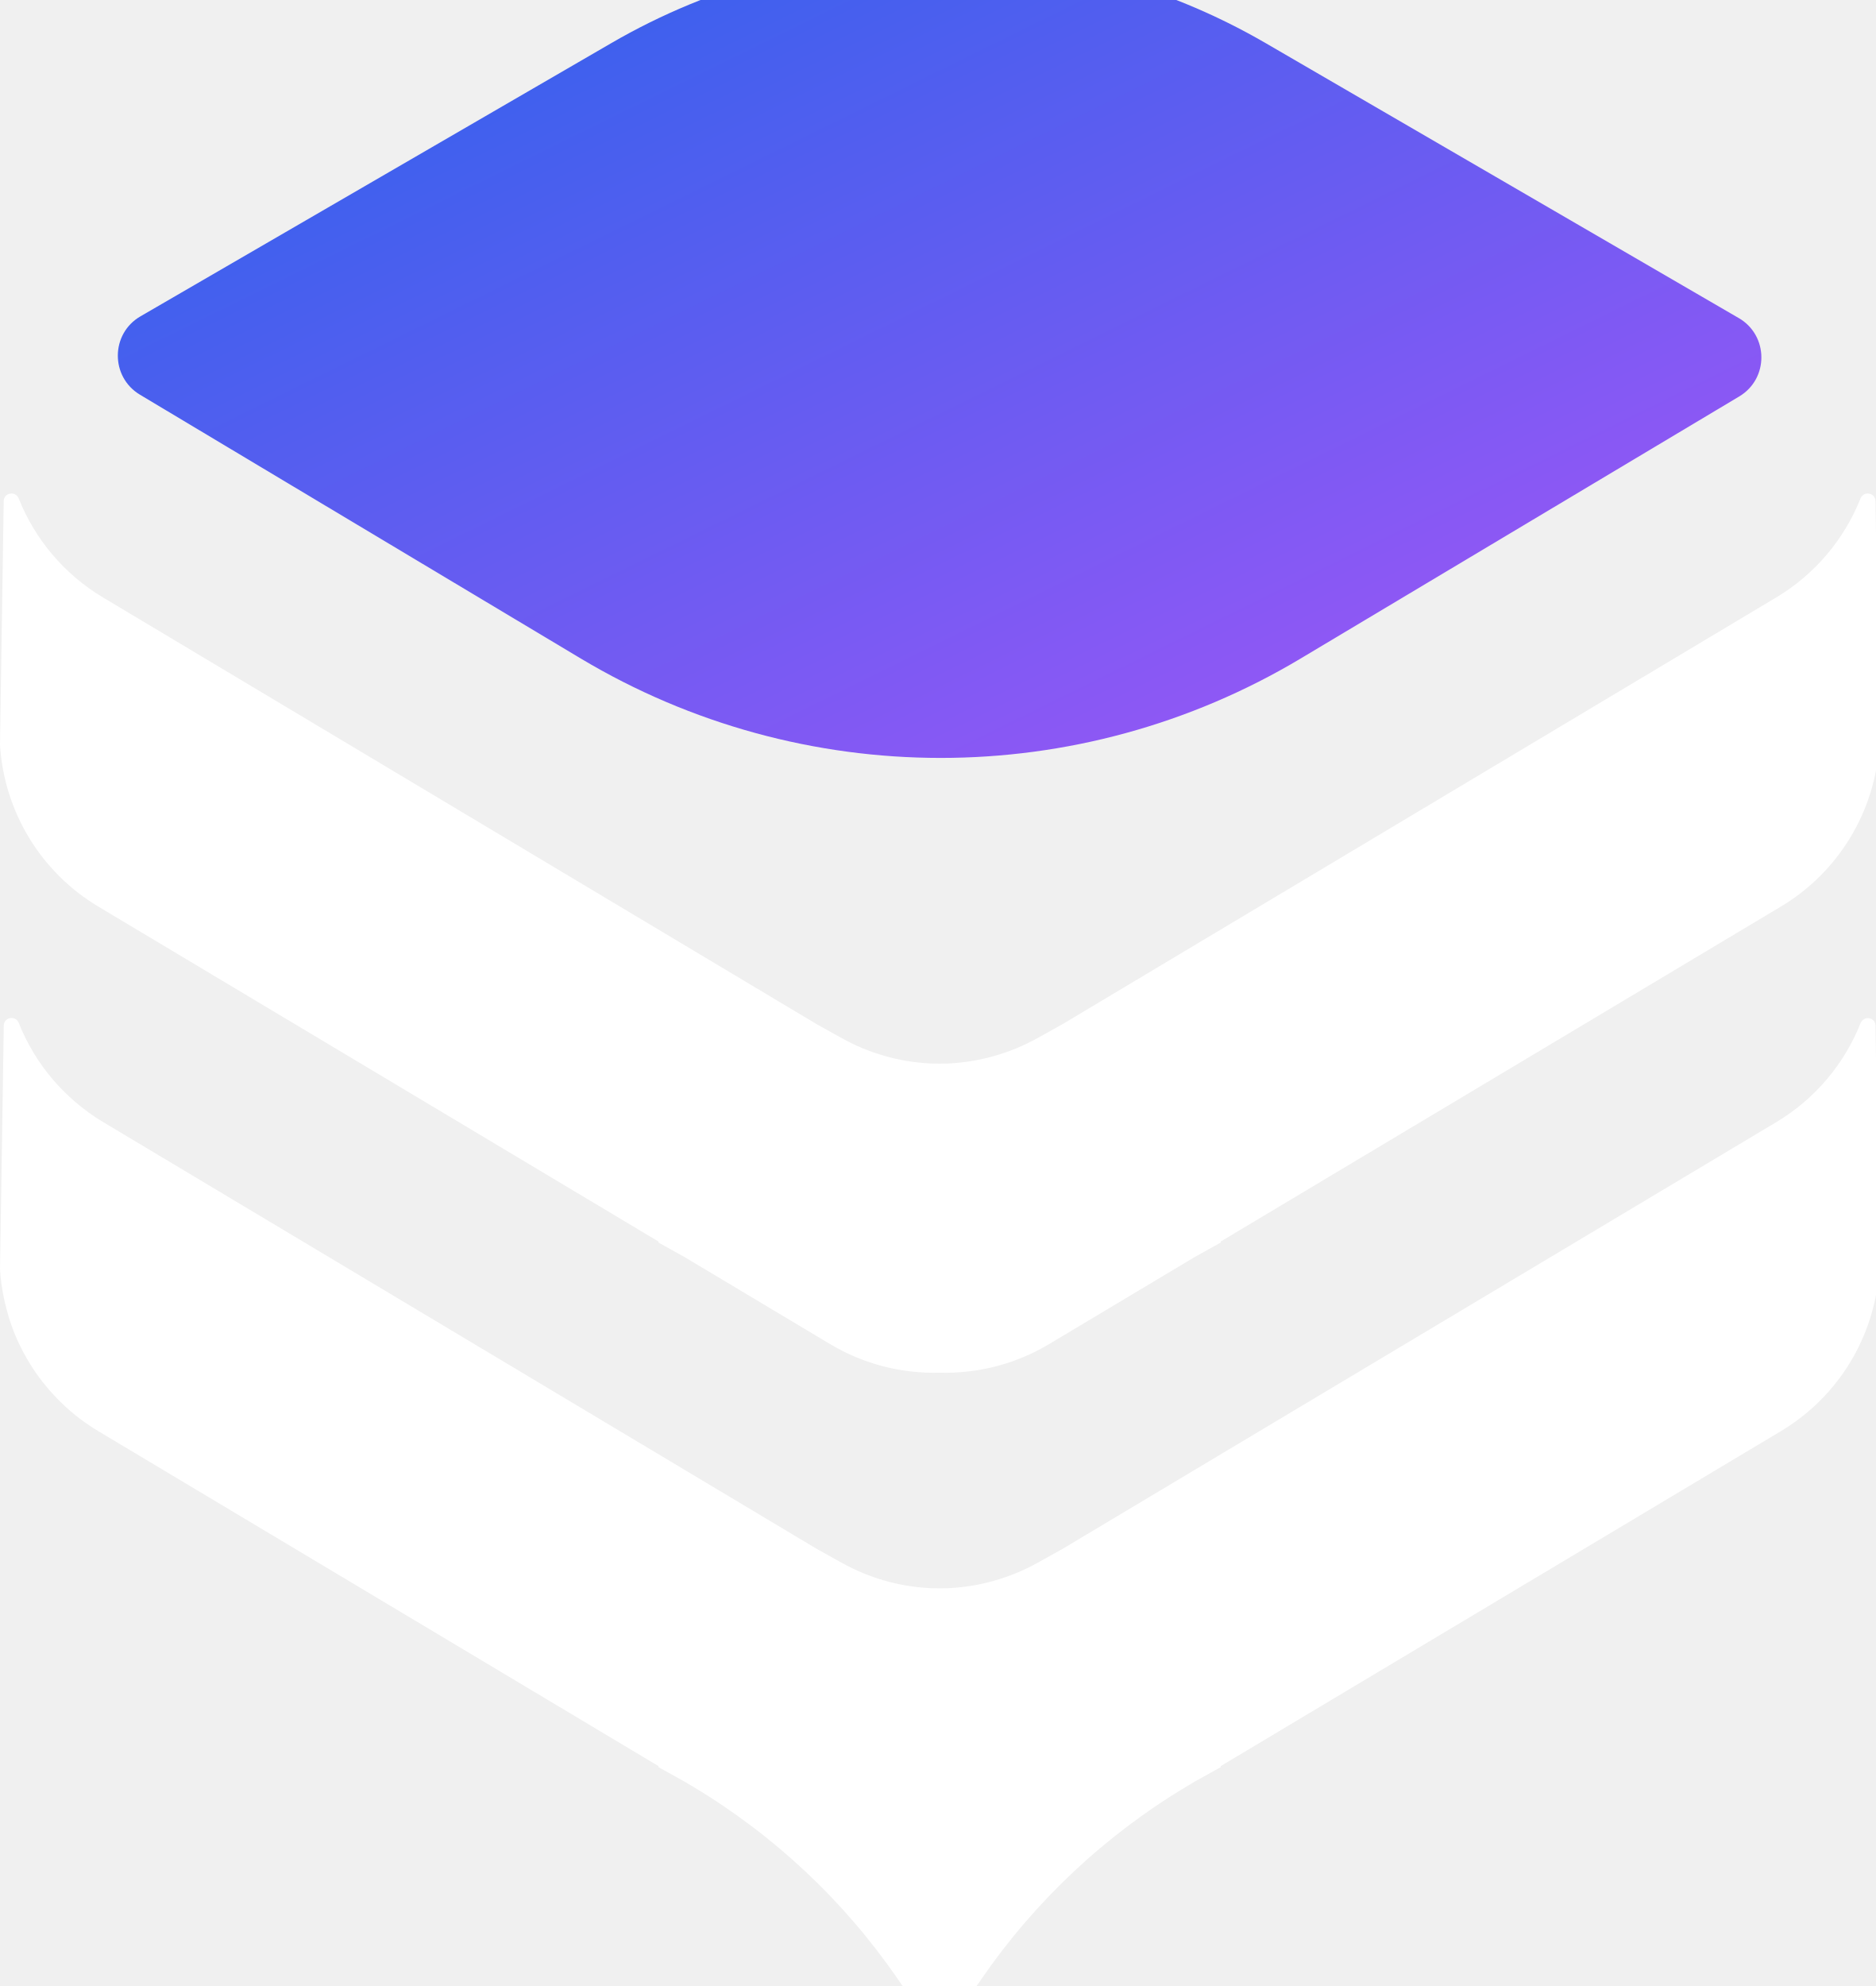
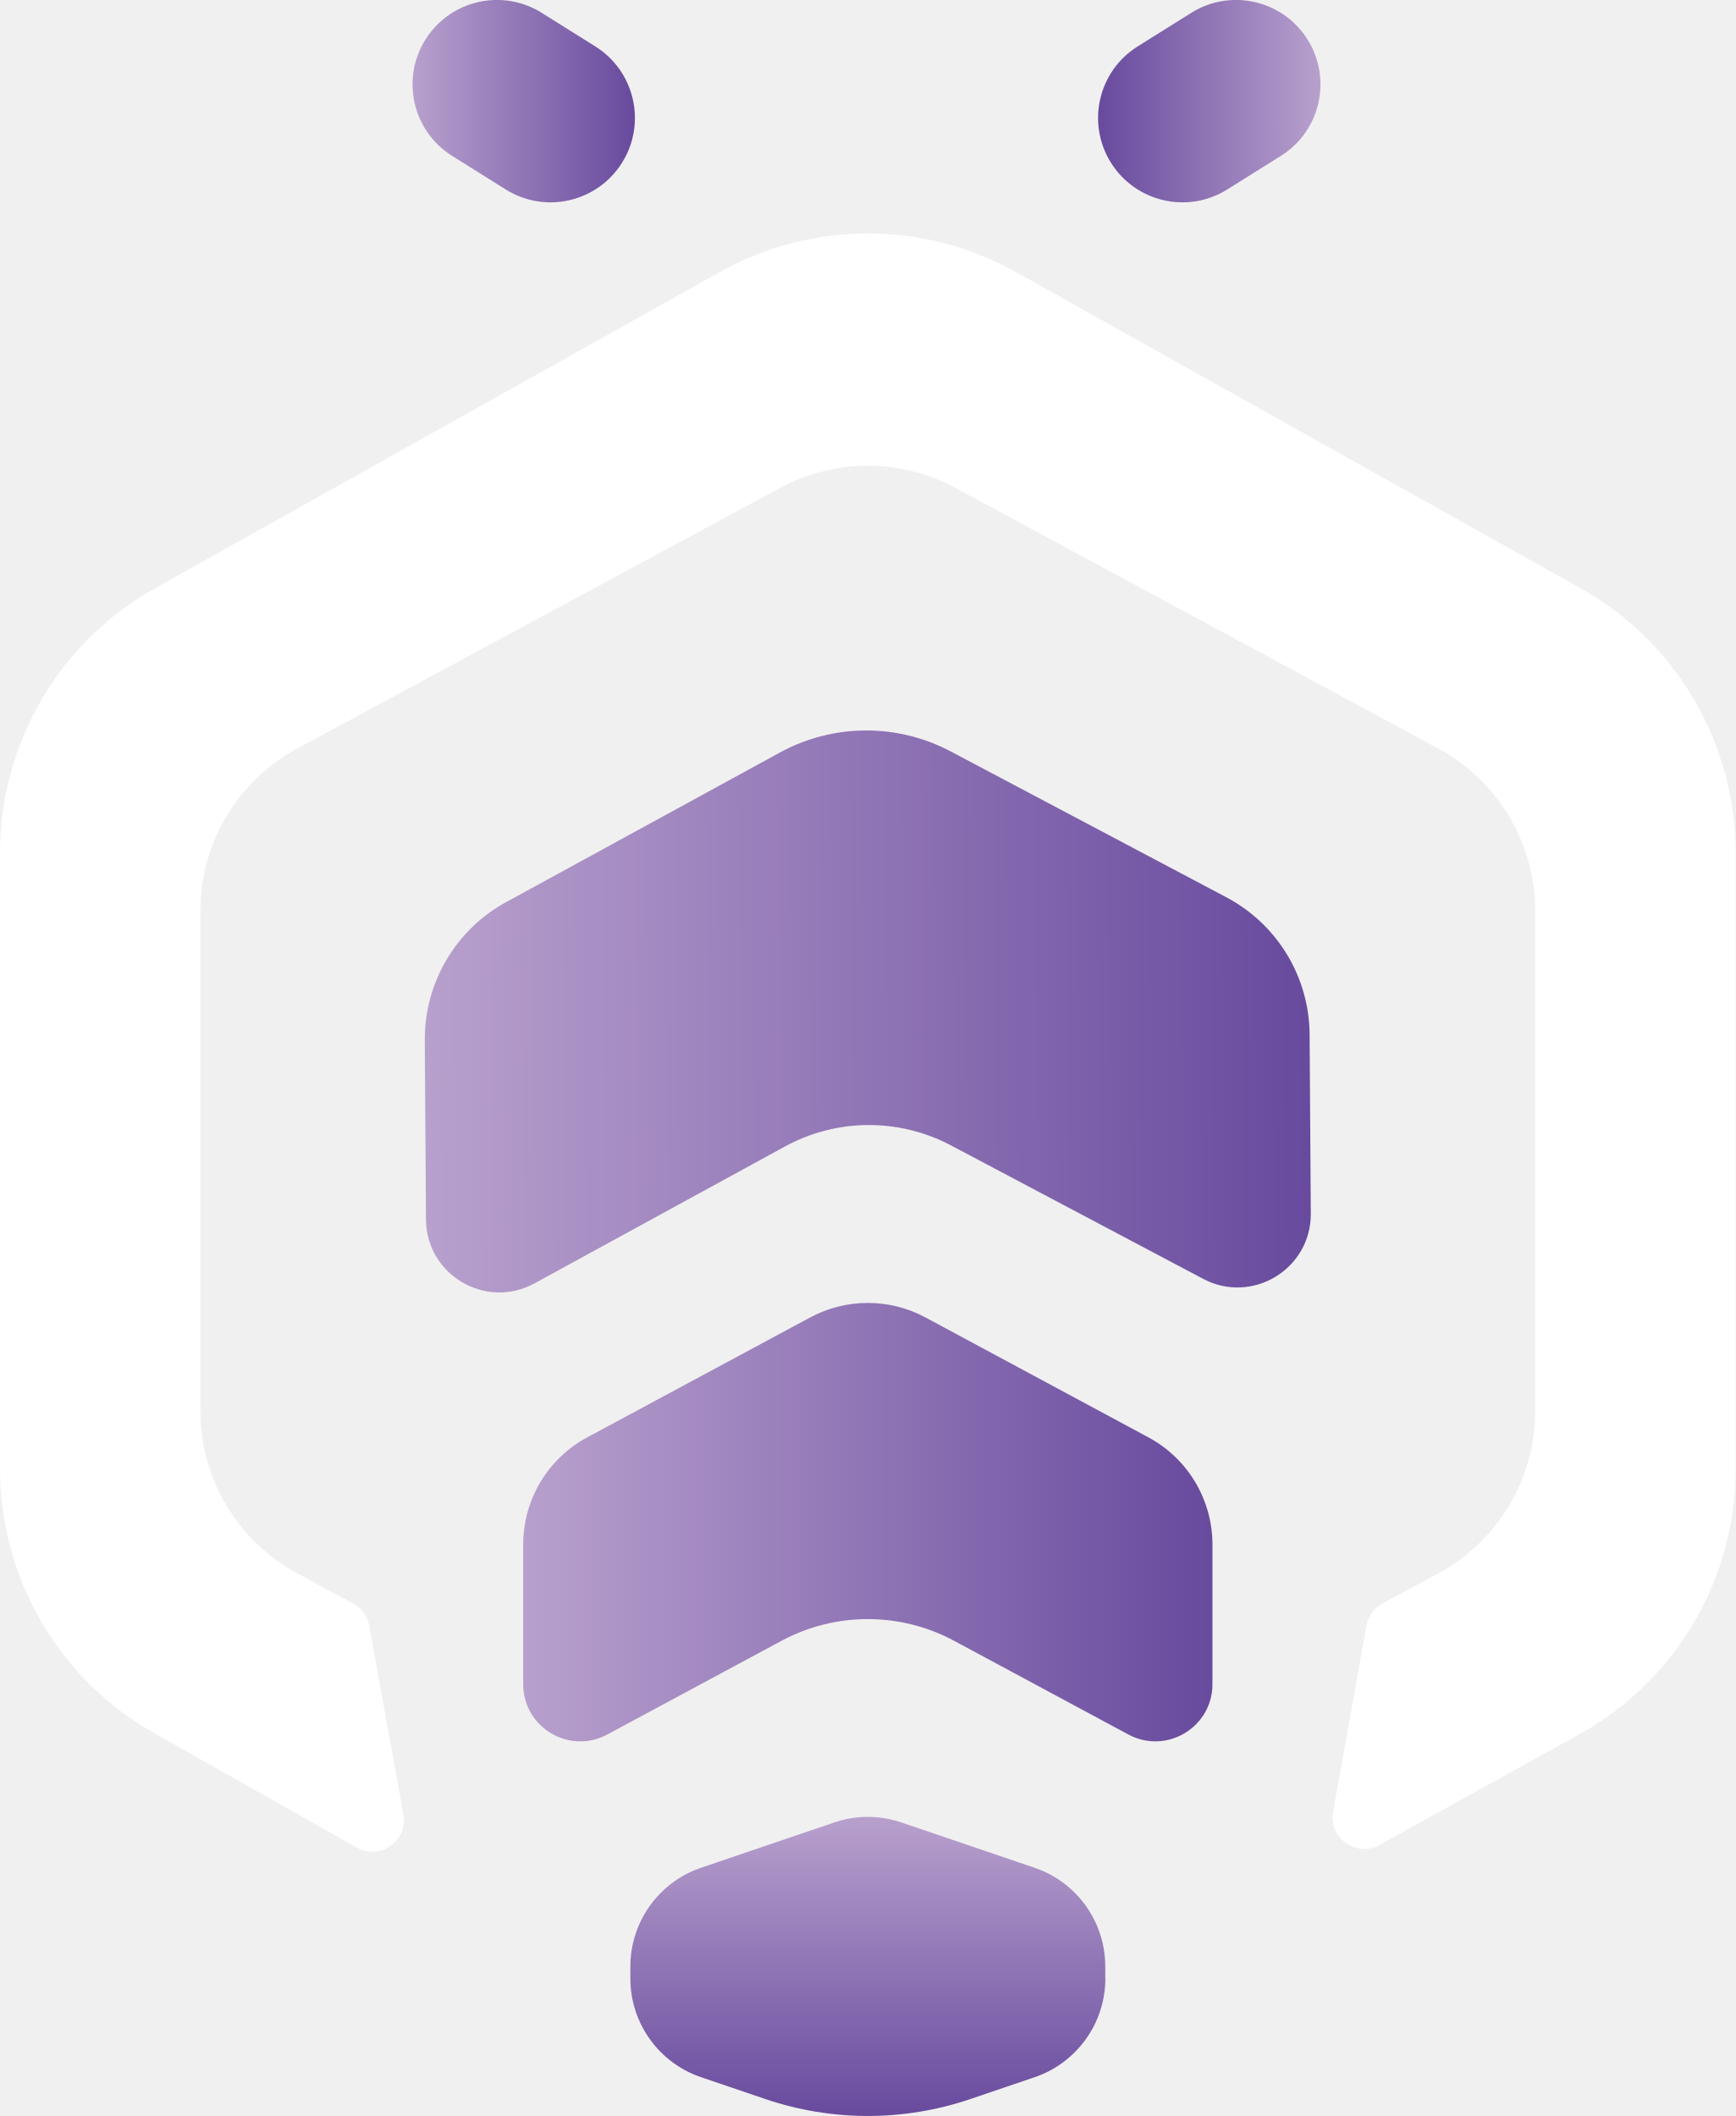
- <svg xmlns="http://www.w3.org/2000/svg" viewBox="0 50 324 343" fill="none">
+ <svg xmlns="http://www.w3.org/2000/svg" xmlns:xlink="http://www.w3.org/1999/xlink" id="Layer_2" data-name="Layer 2" viewBox="0 0 376.44 458.95">
  <defs>
-     <linearGradient id="hm-head-dark" x1="0" y1="0" x2="1" y2="1">
-       <stop offset="0%" stop-color="#2563eb" />
-       <stop offset="100%" stop-color="#a855f7" />
+     <style>
+       .cls-1 { fill: url(#bh-d-2); }
+       .cls-2 { fill: #fff; }
+       .cls-3 { fill: url(#bh-d-4); }
+       .cls-4 { fill: url(#bh-d-3); }
+       .cls-5 { fill: url(#bh-d-5); }
+       .cls-6 { fill: url(#bh-d-1); }
+     </style>
+     <linearGradient id="bh-d-1" x1="90.94" y1="261.83" x2="155.8" y2="261.83" gradientTransform="translate(450.05 303.14) rotate(90)" gradientUnits="userSpaceOnUse">
+       <stop offset="0" stop-color="#b8a0cd" />
+       <stop offset="1" stop-color="#684a9e" />
    </linearGradient>
+     <linearGradient id="bh-d-2" x1="113.47" y1="330.15" x2="262.97" y2="330.15" gradientTransform="matrix(1,0,0,1,0,0)" xlink:href="#bh-d-1" />
+     <linearGradient id="bh-d-3" x1="92" y1="219.11" x2="283.91" y2="219.11" gradientTransform="translate(-1.38 1.28) rotate(-.39)" xlink:href="#bh-d-1" />
+     <linearGradient id="bh-d-4" x1="89.48" y1="21.95" x2="137.72" y2="21.95" gradientTransform="matrix(1,0,0,1,0,0)" xlink:href="#bh-d-1" />
+     <linearGradient id="bh-d-5" x1="136.24" y1="21.95" x2="184.48" y2="21.95" gradientTransform="translate(422.63) rotate(-180) scale(1 -1)" xlink:href="#bh-d-1" />
  </defs>
-   <path fill="#ffffff" d="M323.98,136.55c-.02-1.47-2.04-1.83-2.59-.46-2.8,7.03-7.85,13.08-14.55,17.09l-123.27,73.69-4.35,2.42c-4.73,2.63-9.91,4.08-15.13,4.37-.13,0-.25.01-.38.02-.47.02-.93.02-1.4.02-.47,0-.93,0-1.4-.02-.13,0-.25-.01-.38-.02-5.23-.28-10.41-1.73-15.13-4.37l-4.35-2.42L17.78,153.18c-6.7-4.01-11.75-10.06-14.55-17.09-.55-1.37-2.57-1.01-2.59.46l-.64,42.1c.7,11.48,7.01,21.96,16.98,27.92l96.77,57.85v.18l4.53,2.52,25.12,15.02c5.81,3.48,12.37,5.11,18.91,4.94,6.54.17,13.1-1.46,18.91-4.94l25.12-15.02,4.53-2.52v-.18l96.77-57.85c9.97-5.96,16.28-16.44,16.98-27.92l-.64-42.1Z" />
-   <path fill="#ffffff" d="M323.98,227.14c0-.17-.04-.31-.08-.45-.01-.03-.02-.06-.03-.08-.05-.13-.12-.24-.21-.34-.01-.02-.03-.03-.05-.04-.08-.08-.18-.16-.28-.21-.02-.01-.03-.02-.05-.03-.11-.06-.23-.1-.36-.12-.03,0-.05,0-.08-.01-.13-.02-.26-.03-.39,0-.13.02-.26.06-.38.12-.04.02-.07.04-.1.06-.09.05-.17.11-.24.19-.03.03-.06.06-.09.09-.1.11-.18.24-.24.39-2.8,7.03-7.85,13.08-14.55,17.09l-123.27,73.69s0,0,0,0l-4.35,2.42c-4.73,2.63-9.91,4.08-15.13,4.37-.13,0-.25.01-.38.02-.47.02-.93.02-1.4.02-.47,0-.93,0-1.4-.02-.13,0-.25-.01-.38-.02-5.23-.28-10.41-1.73-15.13-4.37l-4.35-2.42L17.78,243.77c-.84-.5-1.65-1.03-2.43-1.6-.71-.51-1.38-1.05-2.05-1.6-.2-.16-.39-.33-.58-.5-.48-.42-.95-.85-1.4-1.3-.18-.18-.36-.35-.54-.53-.6-.61-1.18-1.24-1.73-1.89-2.45-2.89-4.41-6.16-5.81-9.68-.14-.34-.37-.58-.63-.71-.13-.07-.28-.11-.42-.13h0c-.29-.04-.59.01-.85.15-.13.07-.25.16-.35.27-.2.22-.33.52-.34.88l-.32,21.05L0,269.24c.05.82.14,1.63.24,2.44.03.25.08.5.12.76.09.56.18,1.12.3,1.68.06.28.12.56.18.83.13.55.27,1.1.42,1.64.07.24.13.49.2.73.24.77.49,1.53.78,2.29.25.66.52,1.31.81,1.95.26.58.54,1.14.83,1.7.09.17.18.33.27.5.22.41.45.82.69,1.22.1.16.19.32.29.48.33.54.67,1.07,1.03,1.59.38.54.77,1.08,1.18,1.6.13.17.27.33.41.5.28.35.57.69.86,1.03.17.19.34.38.52.57.28.3.56.61.85.9.19.19.38.38.57.57.29.28.59.56.89.84.2.18.4.36.6.54.32.27.64.54.96.8.2.16.4.33.61.48.36.28.73.55,1.11.81.18.13.36.26.54.38.56.38,1.13.75,1.72,1.1l96.77,57.85v.18l4.53,2.52,1.35.8c14.07,8.41,26.15,19.75,35.44,33.25l3.65,5.31c1.73,2.52,5.45,2.52,7.18,0l3.65-5.3c9.29-13.5,21.38-24.84,35.44-33.25l1.35-.81,4.53-2.52v-.18l96.77-57.85c9.97-5.96,16.28-16.44,16.98-27.92l-.64-42.1Z" />
-   <path fill="url(#hm-head-dark)" d="M300.35,104.93l-81.66-47.45c-34.96-20.31-78.12-20.33-113.08-.04L24.27,104.63c-5.18,3-5.23,10.46-.09,13.54l76.11,45.54c38.29,22.91,86.06,22.92,124.36.04l75.79-45.28c5.14-3.07,5.09-10.53-.08-13.54Z" />
+   <g id="Layer_1-2" data-name="Layer 1">
+     <path class="cls-6" d="M239.72,429.12v-2.6c0-9.69-6.17-18.31-15.35-21.42l-28.87-9.82c-4.72-1.61-9.84-1.61-14.56,0l-28.87,9.82c-9.17,3.12-15.35,11.73-15.35,21.42v2.6c0,9.69,6.17,18.31,15.35,21.42l13.89,4.72c14.44,4.91,30.1,4.91,44.54,0l13.89-4.72c9.17-3.12,15.35-11.73,15.35-21.42Z" />
+     <path class="cls-1" d="M249.07,311.75l-48.34-26c-7.81-4.2-17.21-4.2-25.02,0l-48.34,26c-8.56,4.6-13.9,13.54-13.9,23.26v30.28c0,9.37,10,15.35,18.25,10.91l37.77-20.31c11.69-6.29,25.76-6.29,37.46,0l37.77,20.31c8.25,4.44,18.25-1.54,18.25-10.91v-30.28c0-9.72-5.34-18.66-13.9-23.26Z" />
+     <path class="cls-4" d="M265.99,194.62l-59.79-31.64c-11.61-6.15-25.54-6.05-37.07.25l-59.36,32.44c-10.95,5.98-17.73,17.5-17.64,29.98l.26,38.86c.08,12.03,12.97,19.61,23.53,13.85l54.32-29.69c11.2-6.12,24.73-6.21,36.01-.24l54.71,28.95c10.63,5.63,23.42-2.13,23.34-14.16l-.26-38.86c-.08-12.48-7.02-23.9-18.05-29.74Z" />
+     <path class="cls-2" d="M342.79,127.57l-122.43-68.55c-19.97-11.18-44.31-11.18-64.28,0L33.65,127.57C12.87,139.2,0,161.16,0,184.97v133.65c0,23.81,12.87,45.77,33.65,57.4l43.72,24.7c5.06,2.86,11.16-1.48,10.12-7.2l-7.42-40.93c-.37-2.05-1.66-3.82-3.49-4.81l-12.11-6.53c-12.94-6.98-21-20.5-21-35.2v-108.5c0-14.7,8.07-28.22,21-35.2l104.75-56.53c11.86-6.4,26.14-6.4,37.99,0l104.75,56.53c12.94,6.98,21,20.5,21,35.2v108.5c0,14.7-8.07,28.22-21,35.2l-12.1,6.53c-1.84.99-3.13,2.77-3.49,4.83l-7.23,40.33c-1.02,5.69,5.02,10.01,10.08,7.21l43.57-24.13c20.78-11.63,33.65-33.59,33.65-57.4v-133.65c0-23.81-12.87-45.77-33.65-57.4Z" />
+     <path class="cls-3" d="M98.06,33.81l11.62,7.28c8.57,5.37,19.86,2.78,25.23-5.79h0c5.37-8.56,2.78-19.86-5.79-25.23l-11.62-7.28c-8.57-5.37-19.86-2.78-25.23,5.79h0c-5.37,8.56-2.78,19.86,5.79,25.23Z" />
+     <path class="cls-5" d="M277.81,33.81l-11.62,7.28c-8.57,5.37-19.86,2.78-25.23-5.79h0c-5.37-8.56-2.78-19.86,5.79-25.23l11.62-7.28c8.57-5.37,19.86-2.78,25.23,5.79h0c5.37,8.56,2.78,19.86-5.79,25.23Z" />
+   </g>
</svg>
